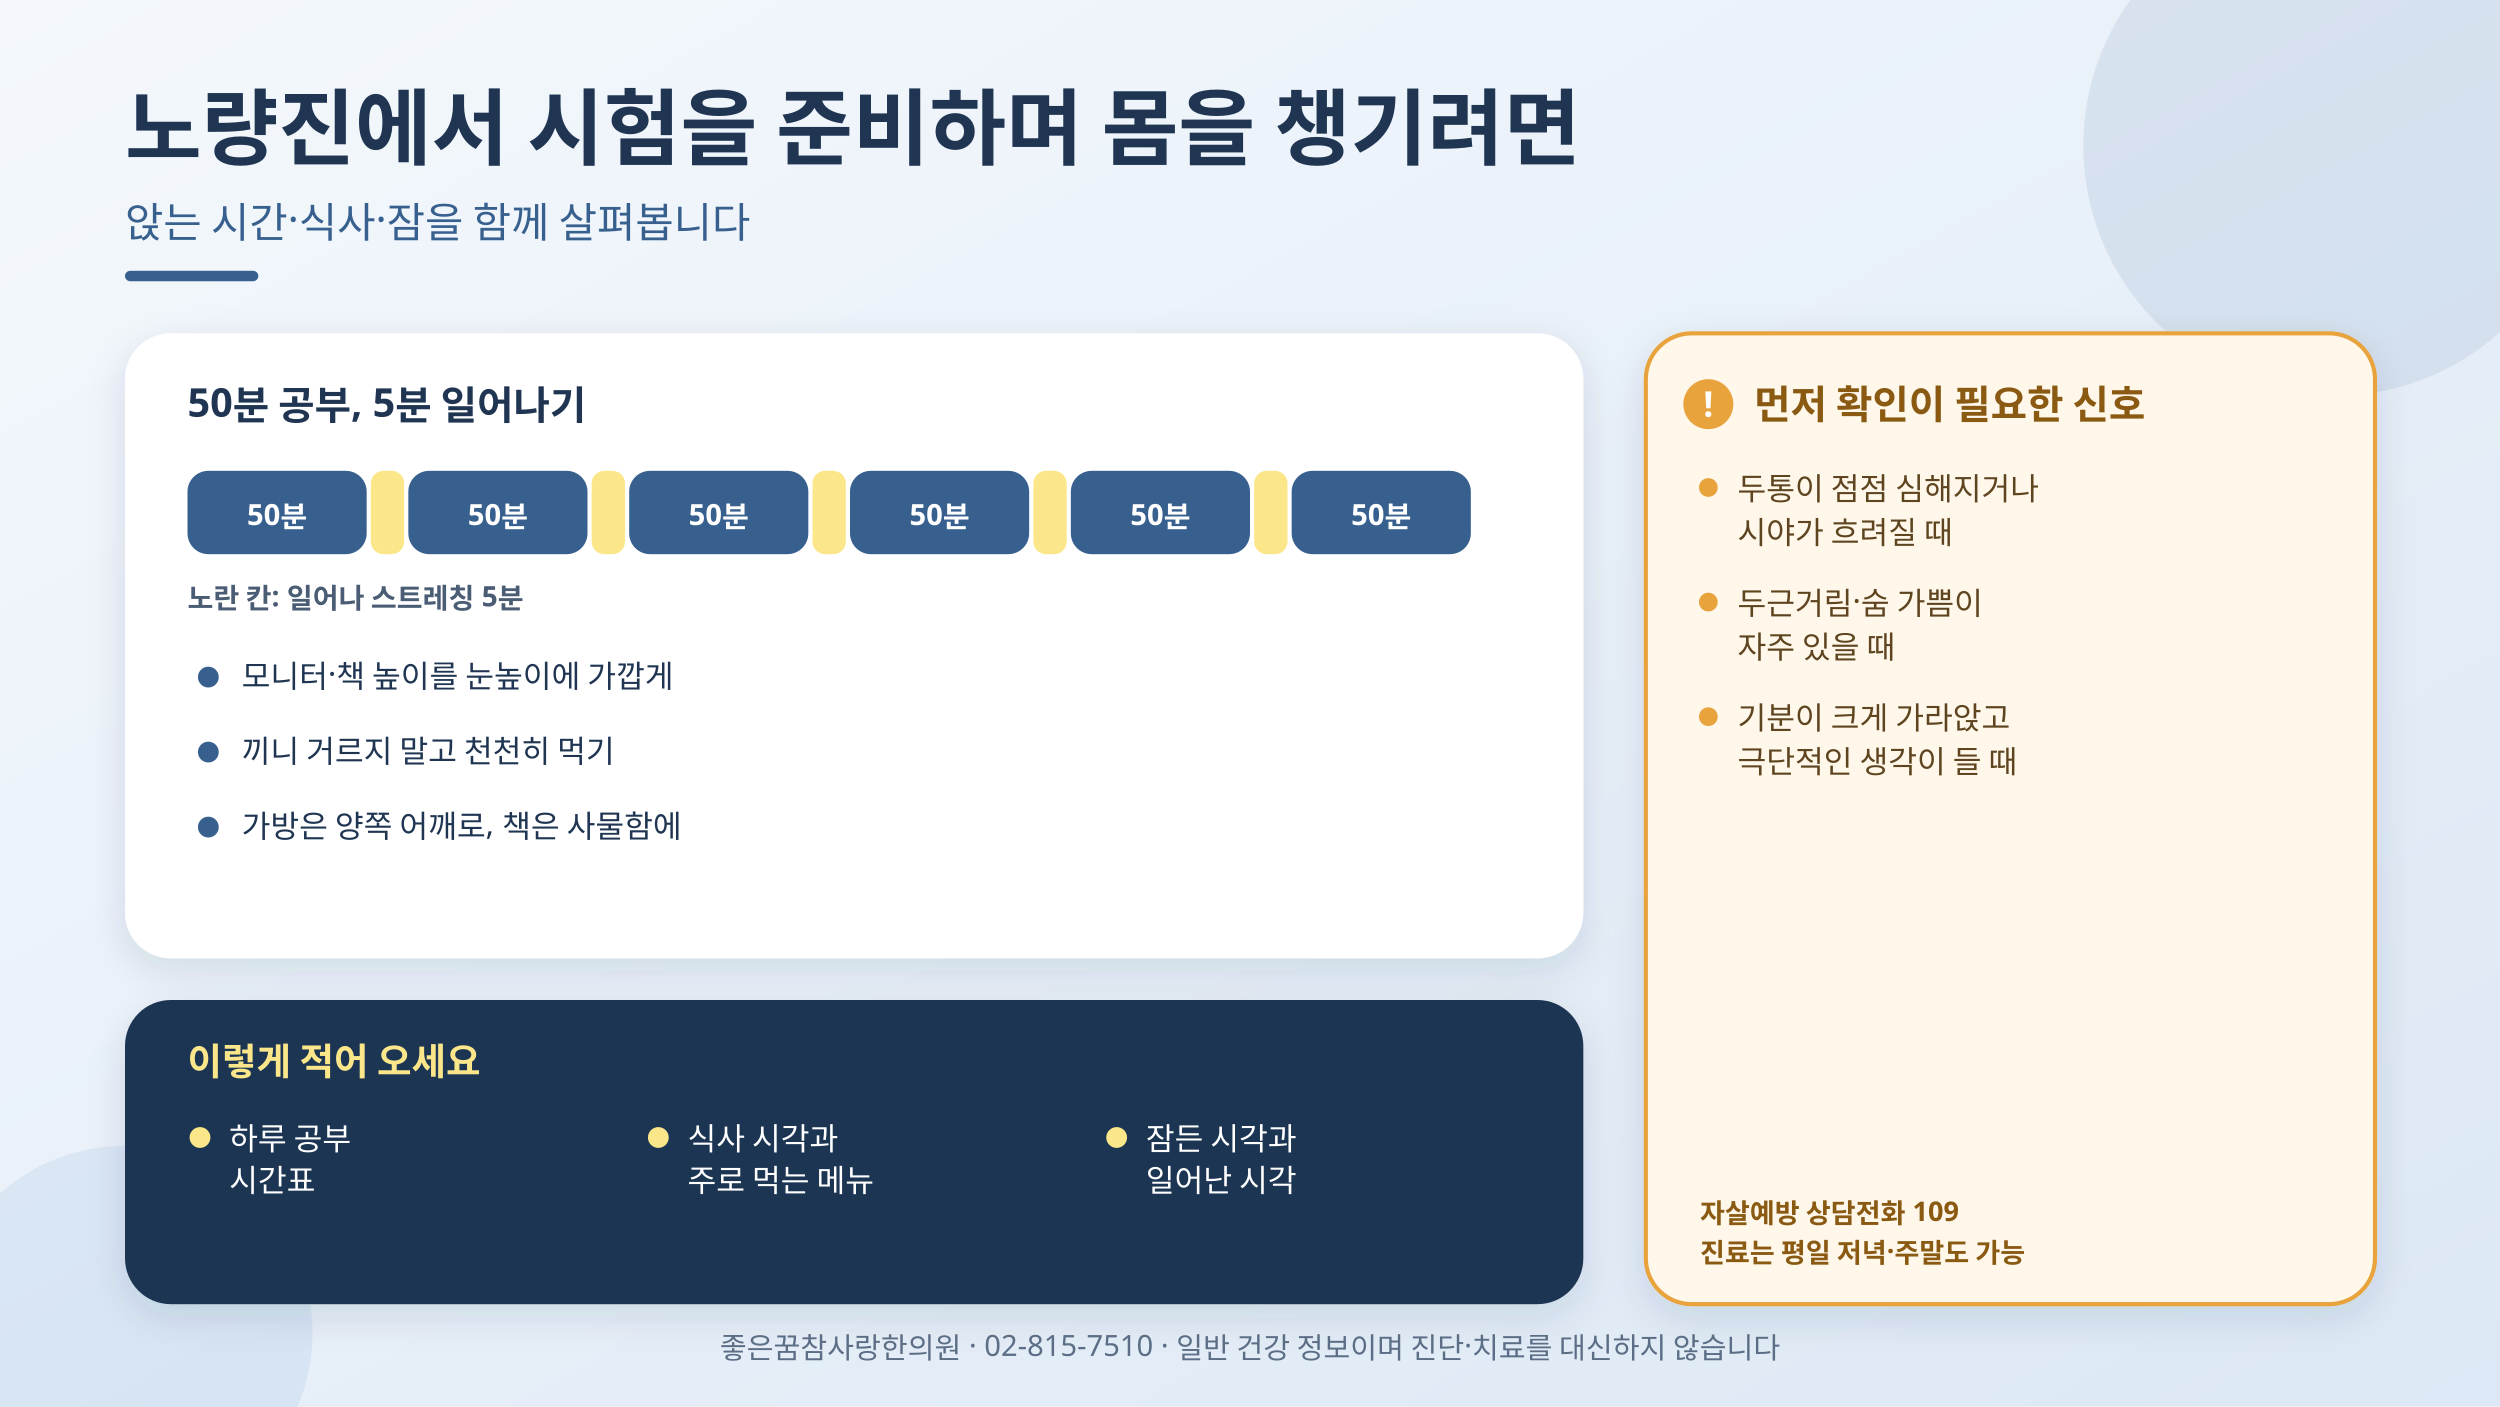
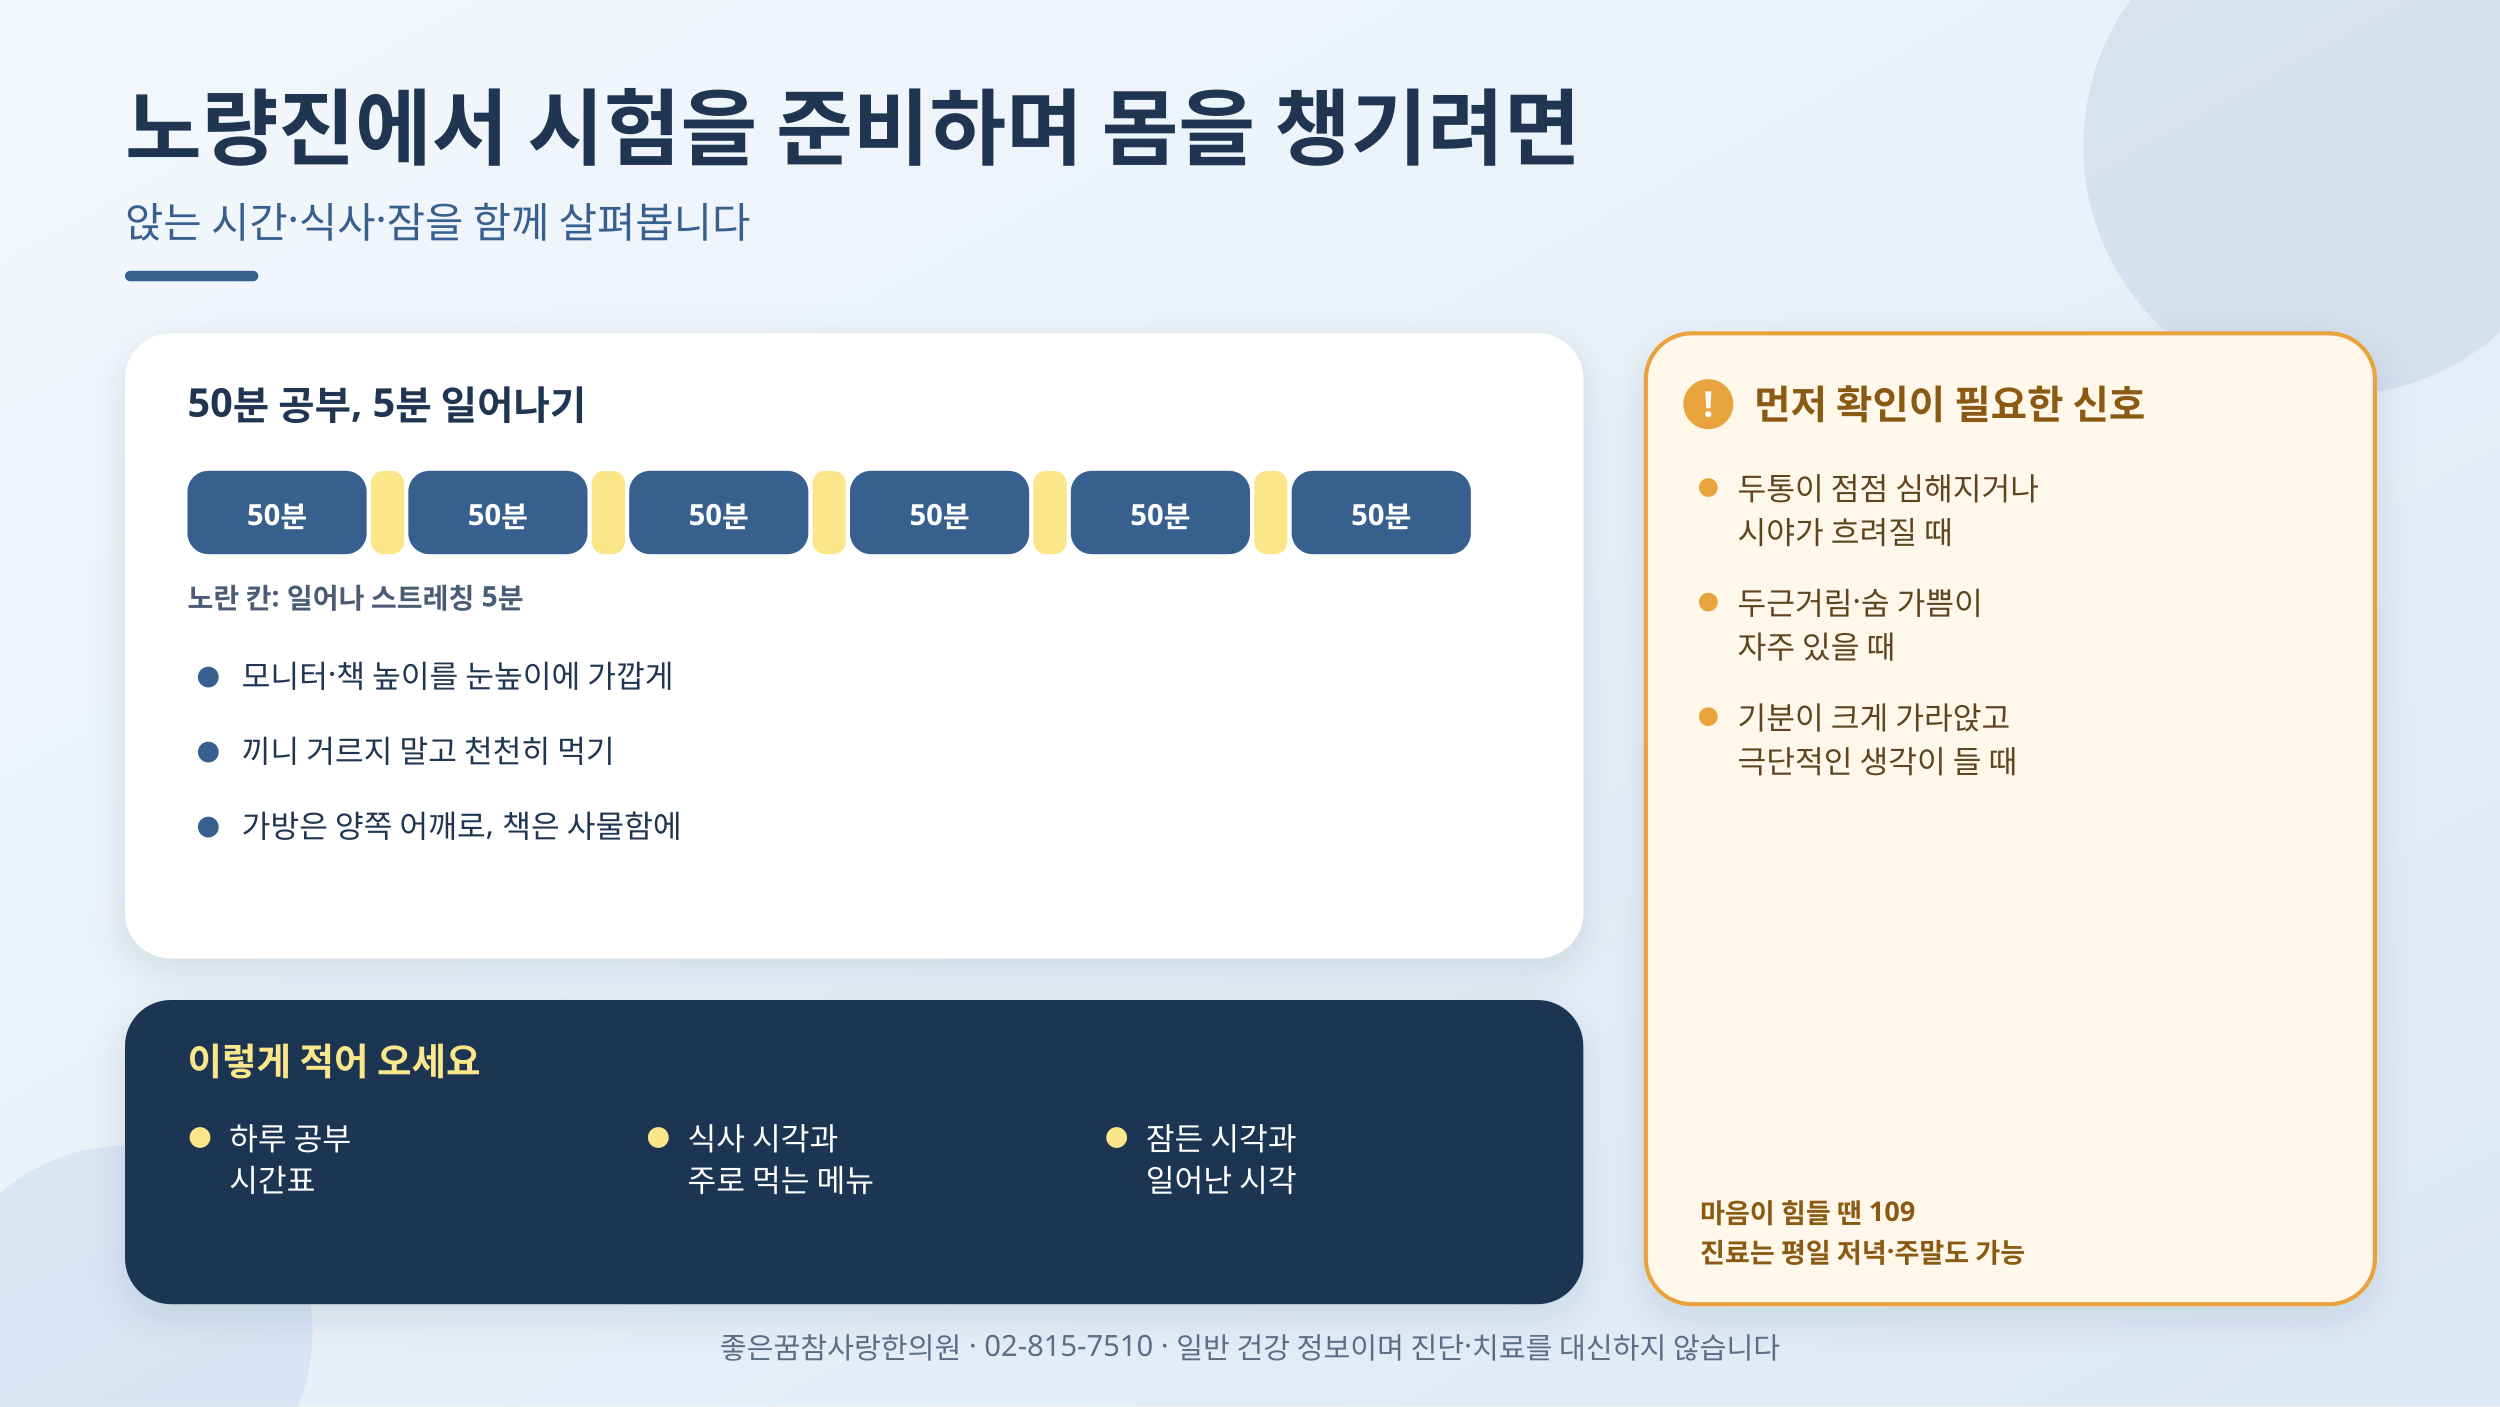
<svg xmlns="http://www.w3.org/2000/svg" viewBox="0 0 1200 675" width="1200" height="675">
  <defs>
    <linearGradient id="bg" x1="0" y1="0" x2="1" y2="1">
      <stop offset="0" stop-color="#F4F8FC" />
      <stop offset="1" stop-color="#DCE8F5" />
    </linearGradient>
    <filter id="sh" x="-10%" y="-10%" width="120%" height="130%">
      <feDropShadow dx="0" dy="6" stdDeviation="9" flood-color="#1F3552" flood-opacity="0.12" />
    </filter>
  </defs>
  <rect width="1200" height="675" fill="url(#bg)" />
  <circle cx="1120" cy="70" r="120" fill="#38608F" opacity="0.10" />
  <circle cx="60" cy="640" r="90" fill="#90B2DD" opacity="0.18" />
  <text x="60" y="76" font-family="'Nanum Myeongjo','Noto Serif KR','Malgun Gothic',serif" font-size="40" font-weight="800" fill="#1F3552" text-anchor="start">
    <tspan x="60" dy="0">노량진에서 시험을 준비하며 몸을 챙기려면</tspan>
  </text>
  <text x="60" y="114" font-family="'Noto Sans KR','Malgun Gothic','Apple SD Gothic Neo',sans-serif" font-size="20" font-weight="400" fill="#38608F" text-anchor="start">
    <tspan x="60" dy="0">앉는 시간·식사·잠을 함께 살펴봅니다</tspan>
  </text>
  <rect x="60" y="130" width="64" height="5" rx="2.5" fill="#38608F" />
  <rect x="60" y="160" width="700" height="300" rx="22" fill="#FFFFFF" filter="url(#sh)" />
  <text x="90" y="200" font-family="'Noto Sans KR','Malgun Gothic','Apple SD Gothic Neo',sans-serif" font-size="19" font-weight="800" fill="#1F3552" text-anchor="start">
    <tspan x="90" dy="0">50분 공부, 5분 일어나기</tspan>
  </text>
  <rect x="90" y="226" width="86" height="40" rx="10" fill="#38608F" />
  <text x="133" y="252" font-family="'Noto Sans KR','Malgun Gothic','Apple SD Gothic Neo',sans-serif" font-size="14" font-weight="700" fill="#FFFFFF" text-anchor="middle">
    <tspan x="133" dy="0">50분</tspan>
  </text>
  <rect x="178" y="226" width="16" height="40" rx="6" fill="#FBE78A" />
  <rect x="196" y="226" width="86" height="40" rx="10" fill="#38608F" />
  <text x="239" y="252" font-family="'Noto Sans KR','Malgun Gothic','Apple SD Gothic Neo',sans-serif" font-size="14" font-weight="700" fill="#FFFFFF" text-anchor="middle">
    <tspan x="239" dy="0">50분</tspan>
  </text>
  <rect x="284" y="226" width="16" height="40" rx="6" fill="#FBE78A" />
  <rect x="302" y="226" width="86" height="40" rx="10" fill="#38608F" />
  <text x="345" y="252" font-family="'Noto Sans KR','Malgun Gothic','Apple SD Gothic Neo',sans-serif" font-size="14" font-weight="700" fill="#FFFFFF" text-anchor="middle">
    <tspan x="345" dy="0">50분</tspan>
  </text>
  <rect x="390" y="226" width="16" height="40" rx="6" fill="#FBE78A" />
  <rect x="408" y="226" width="86" height="40" rx="10" fill="#38608F" />
  <text x="451" y="252" font-family="'Noto Sans KR','Malgun Gothic','Apple SD Gothic Neo',sans-serif" font-size="14" font-weight="700" fill="#FFFFFF" text-anchor="middle">
    <tspan x="451" dy="0">50분</tspan>
  </text>
  <rect x="496" y="226" width="16" height="40" rx="6" fill="#FBE78A" />
  <rect x="514" y="226" width="86" height="40" rx="10" fill="#38608F" />
  <text x="557" y="252" font-family="'Noto Sans KR','Malgun Gothic','Apple SD Gothic Neo',sans-serif" font-size="14" font-weight="700" fill="#FFFFFF" text-anchor="middle">
    <tspan x="557" dy="0">50분</tspan>
  </text>
  <rect x="602" y="226" width="16" height="40" rx="6" fill="#FBE78A" />
  <rect x="620" y="226" width="86" height="40" rx="10" fill="#38608F" />
  <text x="663" y="252" font-family="'Noto Sans KR','Malgun Gothic','Apple SD Gothic Neo',sans-serif" font-size="14" font-weight="700" fill="#FFFFFF" text-anchor="middle">
    <tspan x="663" dy="0">50분</tspan>
  </text>
  <text x="90" y="292" font-family="'Noto Sans KR','Malgun Gothic','Apple SD Gothic Neo',sans-serif" font-size="13.5" font-weight="600" fill="#4A5D75" text-anchor="start">
    <tspan x="90" dy="0">노란 칸: 일어나 스트레칭 5분</tspan>
  </text>
  <circle cx="100" cy="325" r="5" fill="#38608F" />
  <text x="116" y="330" font-family="'Noto Sans KR','Malgun Gothic','Apple SD Gothic Neo',sans-serif" font-size="15" font-weight="500" fill="#1F3552" text-anchor="start">
    <tspan x="116" dy="0">모니터·책 높이를 눈높이에 가깝게</tspan>
  </text>
  <circle cx="100" cy="361" r="5" fill="#38608F" />
  <text x="116" y="366" font-family="'Noto Sans KR','Malgun Gothic','Apple SD Gothic Neo',sans-serif" font-size="15" font-weight="500" fill="#1F3552" text-anchor="start">
    <tspan x="116" dy="0">끼니 거르지 말고 천천히 먹기</tspan>
  </text>
  <circle cx="100" cy="397" r="5" fill="#38608F" />
  <text x="116" y="402" font-family="'Noto Sans KR','Malgun Gothic','Apple SD Gothic Neo',sans-serif" font-size="15" font-weight="500" fill="#1F3552" text-anchor="start">
    <tspan x="116" dy="0">가방은 양쪽 어깨로, 책은 사물함에</tspan>
  </text>
  <rect x="60" y="480" width="700" height="146" rx="22" fill="#1F3552" filter="url(#sh)" />
  <text x="90" y="516" font-family="'Noto Sans KR','Malgun Gothic','Apple SD Gothic Neo',sans-serif" font-size="18" font-weight="800" fill="#FBE78A" text-anchor="start">
    <tspan x="90" dy="0">이렇게 적어 오세요</tspan>
  </text>
  <circle cx="96.0" cy="546" r="5" fill="#FBE78A" />
  <text x="110.0" y="552" font-family="'Noto Sans KR','Malgun Gothic','Apple SD Gothic Neo',sans-serif" font-size="15" font-weight="500" fill="#FFFFFF" text-anchor="start">
    <tspan x="110.0" dy="0">하루 공부</tspan>
    <tspan x="110.0" dy="20">시간표</tspan>
  </text>
  <circle cx="316.0" cy="546" r="5" fill="#FBE78A" />
  <text x="330.0" y="552" font-family="'Noto Sans KR','Malgun Gothic','Apple SD Gothic Neo',sans-serif" font-size="15" font-weight="500" fill="#FFFFFF" text-anchor="start">
    <tspan x="330.0" dy="0">식사 시각과</tspan>
    <tspan x="330.0" dy="20">주로 먹는 메뉴</tspan>
  </text>
  <circle cx="536.0" cy="546" r="5" fill="#FBE78A" />
  <text x="550.0" y="552" font-family="'Noto Sans KR','Malgun Gothic','Apple SD Gothic Neo',sans-serif" font-size="15" font-weight="500" fill="#FFFFFF" text-anchor="start">
    <tspan x="550.0" dy="0">잠든 시각과</tspan>
    <tspan x="550.0" dy="20">일어난 시각</tspan>
  </text>
  <rect x="790" y="160" width="350" height="466" rx="22" fill="#FFF7EA" stroke="#E8A33D" stroke-width="2" filter="url(#sh)" />
  <circle cx="820" cy="194" r="12" fill="#E8A33D" />
  <text x="820" y="200" font-family="'Noto Sans KR','Malgun Gothic','Apple SD Gothic Neo',sans-serif" font-size="17" font-weight="800" fill="#FFFFFF" text-anchor="middle">
    <tspan x="820" dy="0">!</tspan>
  </text>
  <text x="842" y="201" font-family="'Noto Sans KR','Malgun Gothic','Apple SD Gothic Neo',sans-serif" font-size="19" font-weight="800" fill="#8A5A12" text-anchor="start">
    <tspan x="842" dy="0">먼저 확인이 필요한 신호</tspan>
  </text>
  <circle cx="820" cy="234" r="4.5" fill="#E8A33D" />
  <text x="834" y="240" font-family="'Noto Sans KR','Malgun Gothic','Apple SD Gothic Neo',sans-serif" font-size="15" font-weight="500" fill="#5E4520" text-anchor="start">
    <tspan x="834" dy="0">두통이 점점 심해지거나</tspan>
    <tspan x="834" dy="21">시야가 흐려질 때</tspan>
  </text>
  <circle cx="820" cy="289" r="4.5" fill="#E8A33D" />
  <text x="834" y="295" font-family="'Noto Sans KR','Malgun Gothic','Apple SD Gothic Neo',sans-serif" font-size="15" font-weight="500" fill="#5E4520" text-anchor="start">
    <tspan x="834" dy="0">두근거림·숨 가쁨이</tspan>
    <tspan x="834" dy="21">자주 있을 때</tspan>
  </text>
  <circle cx="820" cy="344" r="4.5" fill="#E8A33D" />
  <text x="834" y="350" font-family="'Noto Sans KR','Malgun Gothic','Apple SD Gothic Neo',sans-serif" font-size="15" font-weight="500" fill="#5E4520" text-anchor="start">
    <tspan x="834" dy="0">기분이 크게 가라앉고</tspan>
    <tspan x="834" dy="21">극단적인 생각이 들 때</tspan>
  </text>
  <text x="816" y="587" font-family="'Noto Sans KR','Malgun Gothic','Apple SD Gothic Neo',sans-serif" font-size="13" font-weight="700" fill="#8A5A12" text-anchor="start">
-     <tspan x="816" dy="0">자살예방 상담전화 109</tspan>
+     <tspan x="816" dy="0">마음이 힘들 땐 109</tspan>
    <tspan x="816" dy="19">진료는 평일 저녁·주말도 가능</tspan>
  </text>
  <text x="600" y="652" font-family="'Noto Sans KR','Malgun Gothic','Apple SD Gothic Neo',sans-serif" font-size="14" font-weight="400" fill="#5B6E86" text-anchor="middle">
    <tspan x="600" dy="0">좋은꿈참사랑한의원 · 02-815-7510 · 일반 건강 정보이며 진단·치료를 대신하지 않습니다</tspan>
  </text>
</svg>
